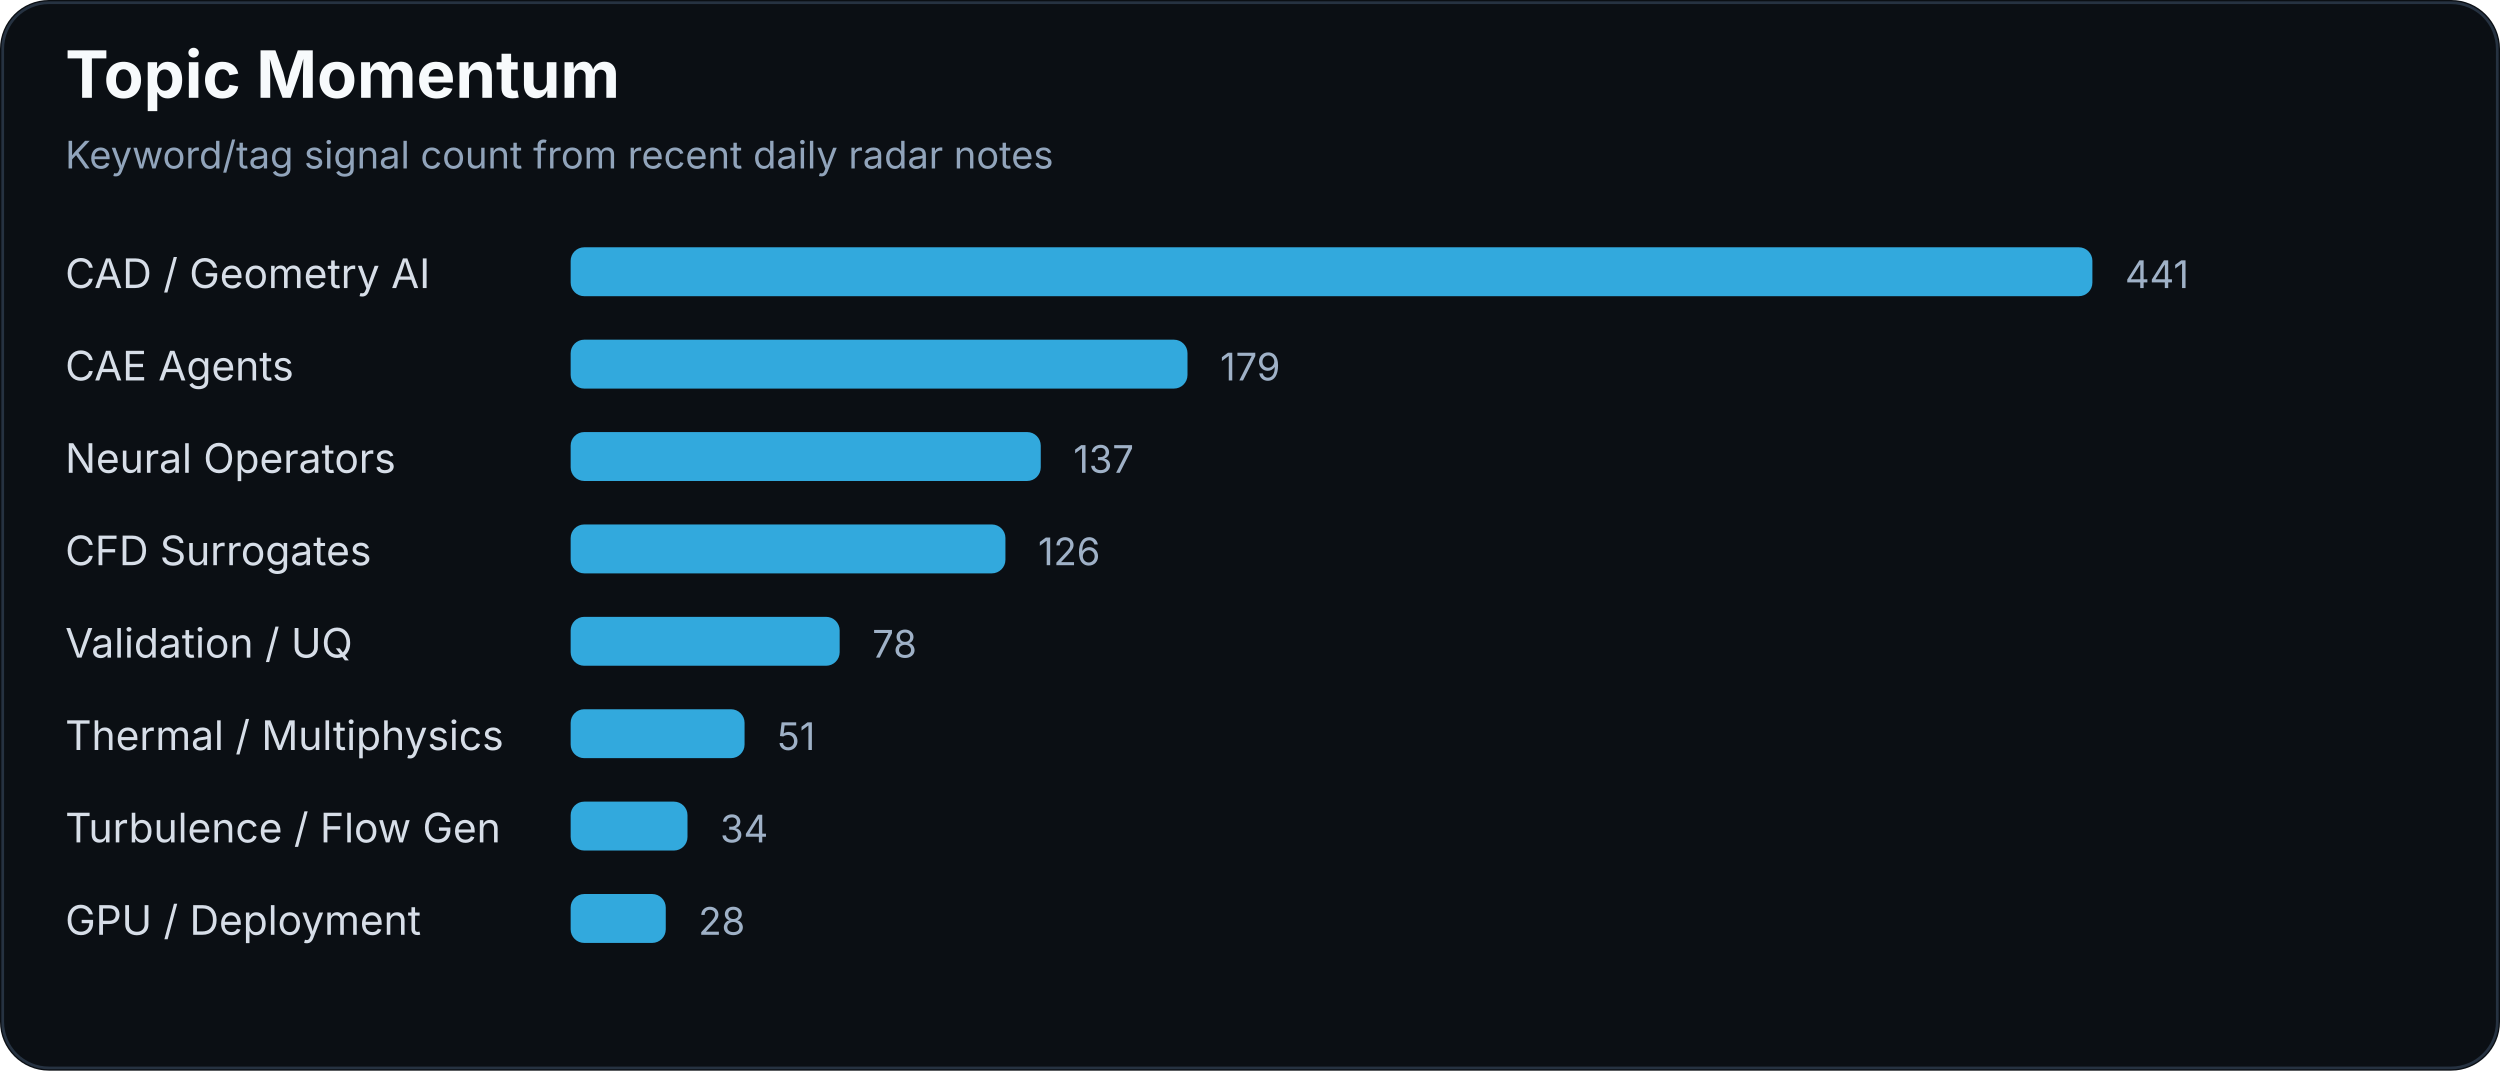
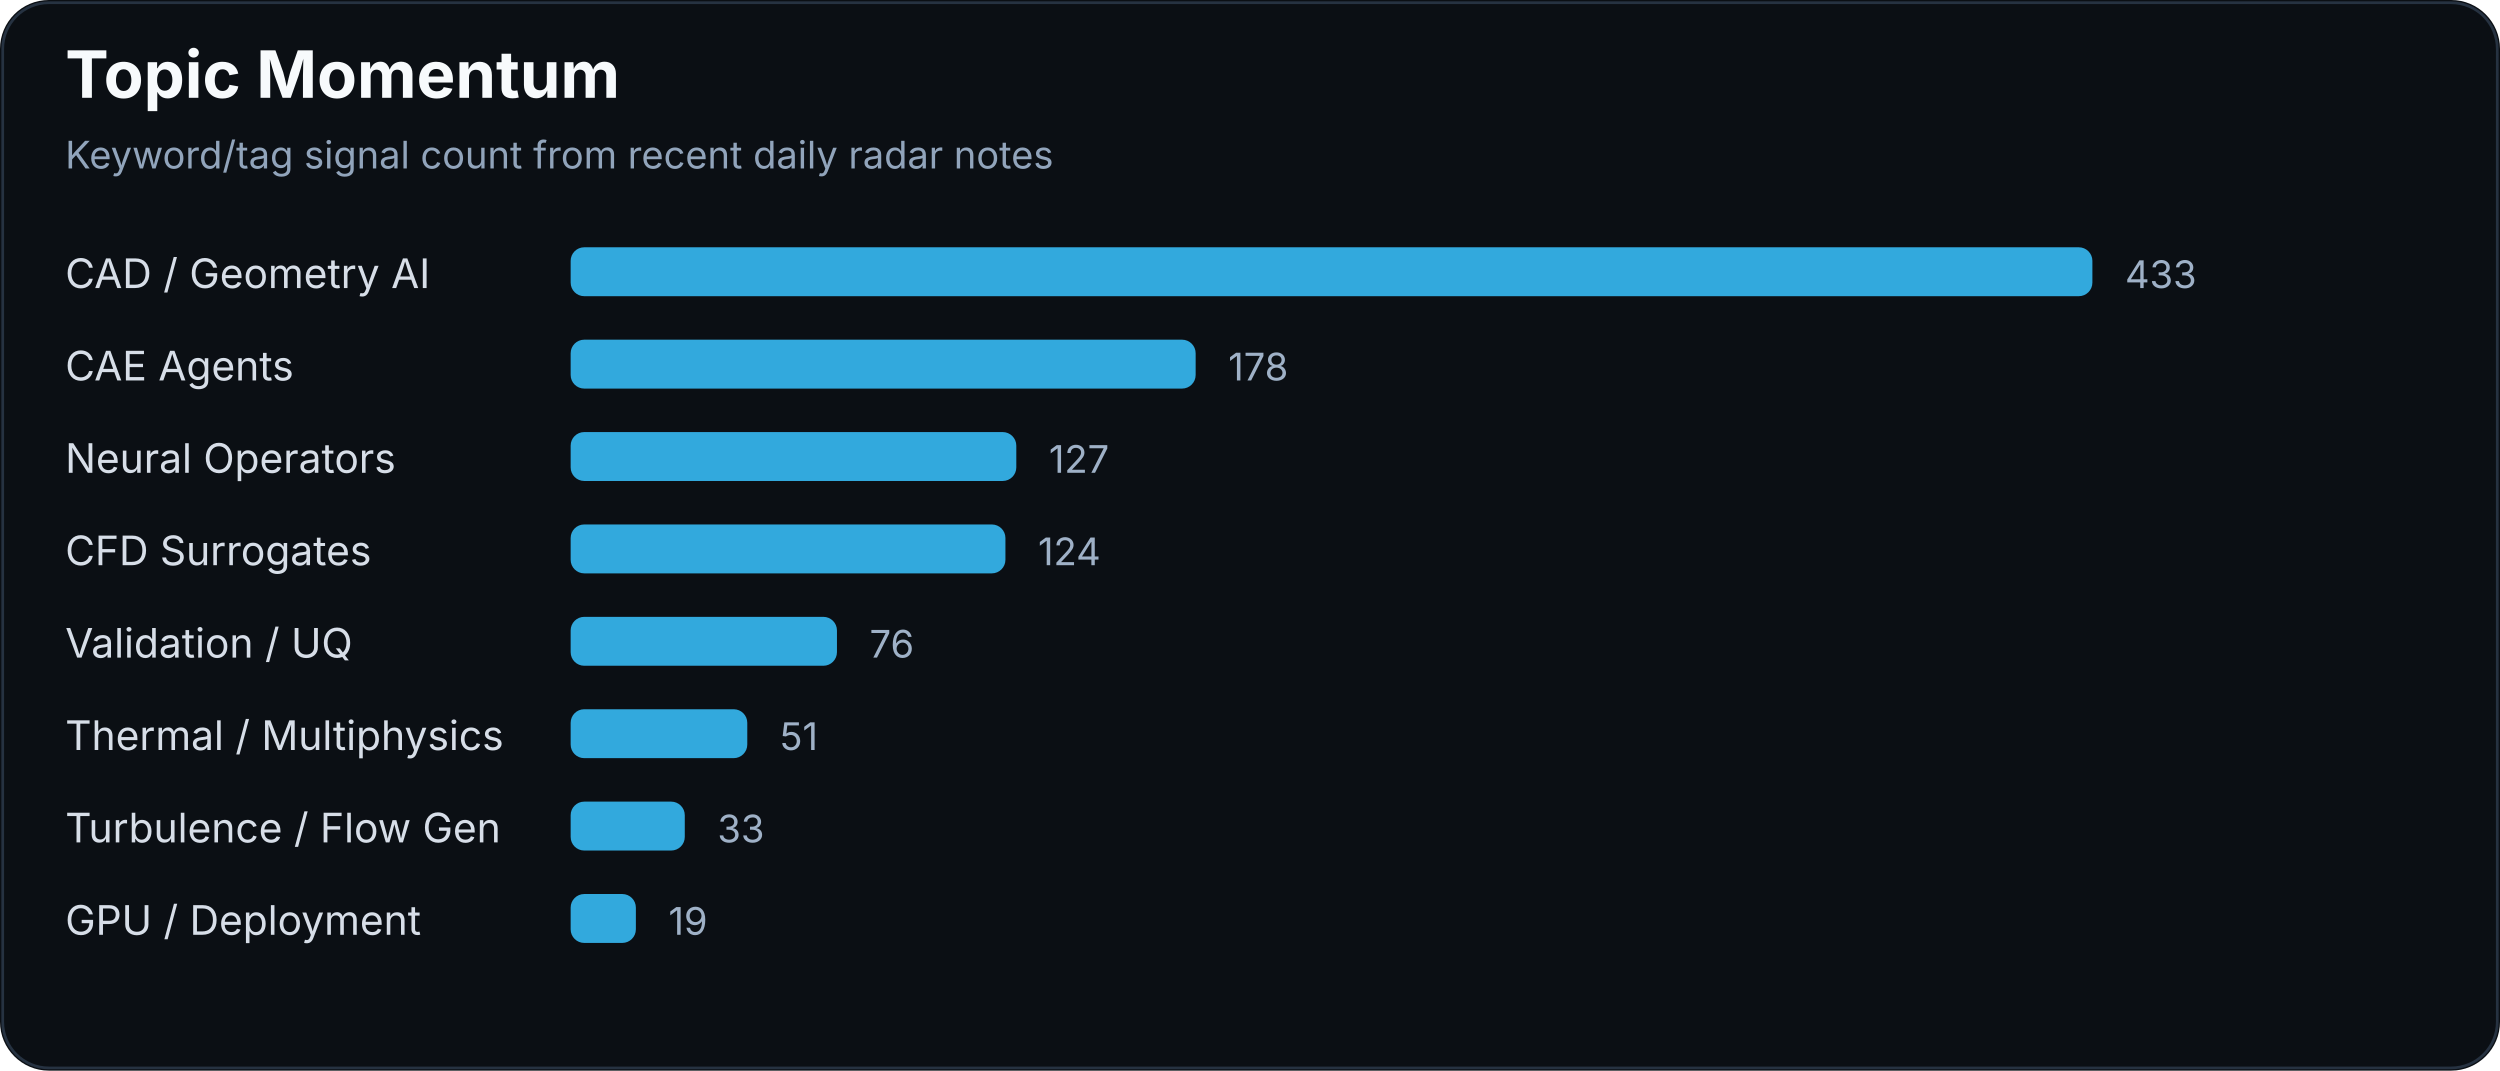
<svg xmlns="http://www.w3.org/2000/svg" width="920" height="394" viewBox="0 0 920 394">
  <rect width="100%" height="100%" rx="18" fill="#0b0f14" />
  <rect x="1" y="1" width="918" height="392" rx="17" fill="none" stroke="#263241" />
  <text x="24" y="36" font-size="24" font-family="Inter, ui-sans-serif, system-ui, -apple-system, Segoe UI, sans-serif" font-weight="700" fill="#f7fafc">Topic Momentum</text>
  <text x="24" y="62" font-size="14" font-family="Inter, ui-sans-serif, system-ui, -apple-system, Segoe UI, sans-serif" fill="#91a4bb">Keyword/tag signal count from recent daily radar notes</text>
  <g font-family="Inter, ui-sans-serif, system-ui, -apple-system, Segoe UI, sans-serif">
    <text x="24" y="106" font-size="15" fill="#d7dee8">CAD / Geometry AI</text>
    <rect x="210" y="91" width="560" height="18" rx="5" fill="#38bdf8" opacity="0.88" />
-     <text x="782" y="106" font-size="14" fill="#9fb1c7">441</text>
+     <text x="782" y="106" font-size="14" fill="#9fb1c7">433</text>
    <text x="24" y="140" font-size="15" fill="#d7dee8">CAE Agents</text>
-     <rect x="210" y="125" width="227" height="18" rx="5" fill="#38bdf8" opacity="0.88" />
-     <text x="449" y="140" font-size="14" fill="#9fb1c7">179</text>
+     <rect x="210" y="125" width="230" height="18" rx="5" fill="#38bdf8" opacity="0.88" />
+     <text x="452" y="140" font-size="14" fill="#9fb1c7">178</text>
    <text x="24" y="174" font-size="15" fill="#d7dee8">Neural Operators</text>
-     <rect x="210" y="159" width="173" height="18" rx="5" fill="#38bdf8" opacity="0.88" />
-     <text x="395" y="174" font-size="14" fill="#9fb1c7">137</text>
+     <rect x="210" y="159" width="164" height="18" rx="5" fill="#38bdf8" opacity="0.88" />
+     <text x="386" y="174" font-size="14" fill="#9fb1c7">127</text>
    <text x="24" y="208" font-size="15" fill="#d7dee8">CFD Surrogates</text>
    <rect x="210" y="193" width="160" height="18" rx="5" fill="#38bdf8" opacity="0.88" />
-     <text x="382" y="208" font-size="14" fill="#9fb1c7">126</text>
+     <text x="382" y="208" font-size="14" fill="#9fb1c7">124</text>
    <text x="24" y="242" font-size="15" fill="#d7dee8">Validation / UQ</text>
-     <rect x="210" y="227" width="99" height="18" rx="5" fill="#38bdf8" opacity="0.88" />
-     <text x="321" y="242" font-size="14" fill="#9fb1c7">78</text>
+     <rect x="210" y="227" width="98" height="18" rx="5" fill="#38bdf8" opacity="0.88" />
+     <text x="320" y="242" font-size="14" fill="#9fb1c7">76</text>
    <text x="24" y="276" font-size="15" fill="#d7dee8">Thermal / Multiphysics</text>
-     <rect x="210" y="261" width="64" height="18" rx="5" fill="#38bdf8" opacity="0.88" />
-     <text x="286" y="276" font-size="14" fill="#9fb1c7">51</text>
+     <rect x="210" y="261" width="65" height="18" rx="5" fill="#38bdf8" opacity="0.88" />
+     <text x="287" y="276" font-size="14" fill="#9fb1c7">51</text>
    <text x="24" y="310" font-size="15" fill="#d7dee8">Turbulence / Flow Gen</text>
-     <rect x="210" y="295" width="43" height="18" rx="5" fill="#38bdf8" opacity="0.88" />
-     <text x="265" y="310" font-size="14" fill="#9fb1c7">34</text>
+     <rect x="210" y="295" width="42" height="18" rx="5" fill="#38bdf8" opacity="0.88" />
+     <text x="264" y="310" font-size="14" fill="#9fb1c7">33</text>
    <text x="24" y="344" font-size="15" fill="#d7dee8">GPU / Deployment</text>
-     <rect x="210" y="329" width="35" height="18" rx="5" fill="#38bdf8" opacity="0.88" />
-     <text x="257" y="344" font-size="14" fill="#9fb1c7">28</text>
+     <rect x="210" y="329" width="24" height="18" rx="5" fill="#38bdf8" opacity="0.88" />
+     <text x="246" y="344" font-size="14" fill="#9fb1c7">19</text>
  </g>
</svg>
